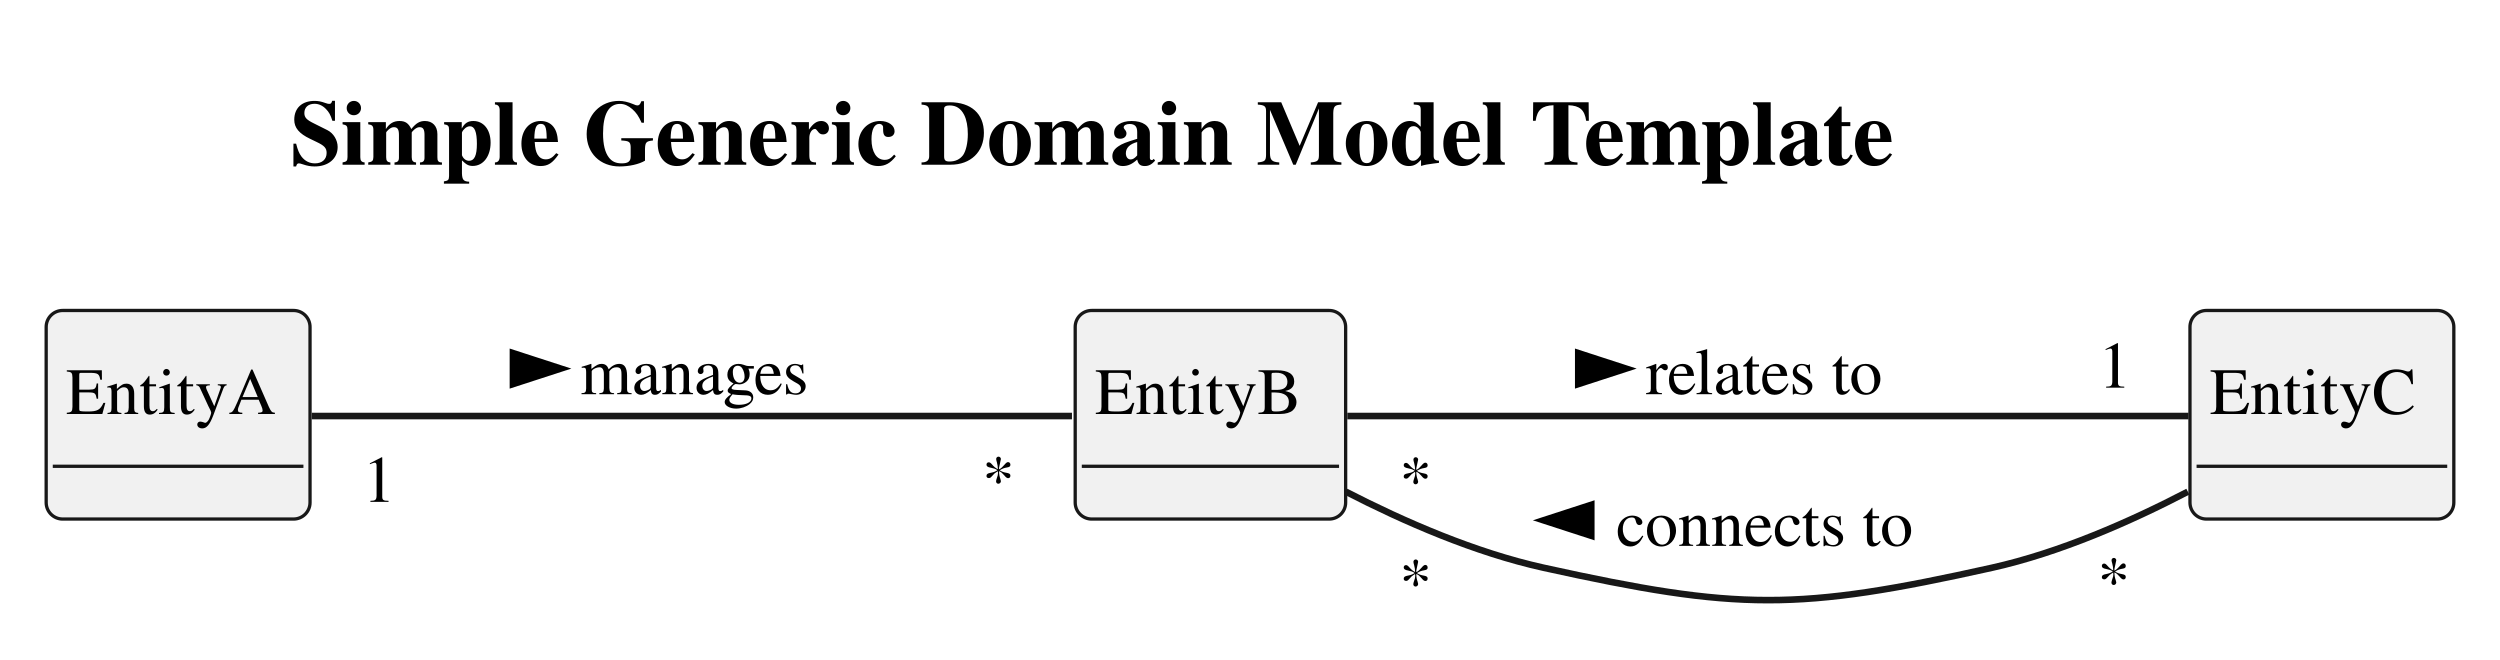
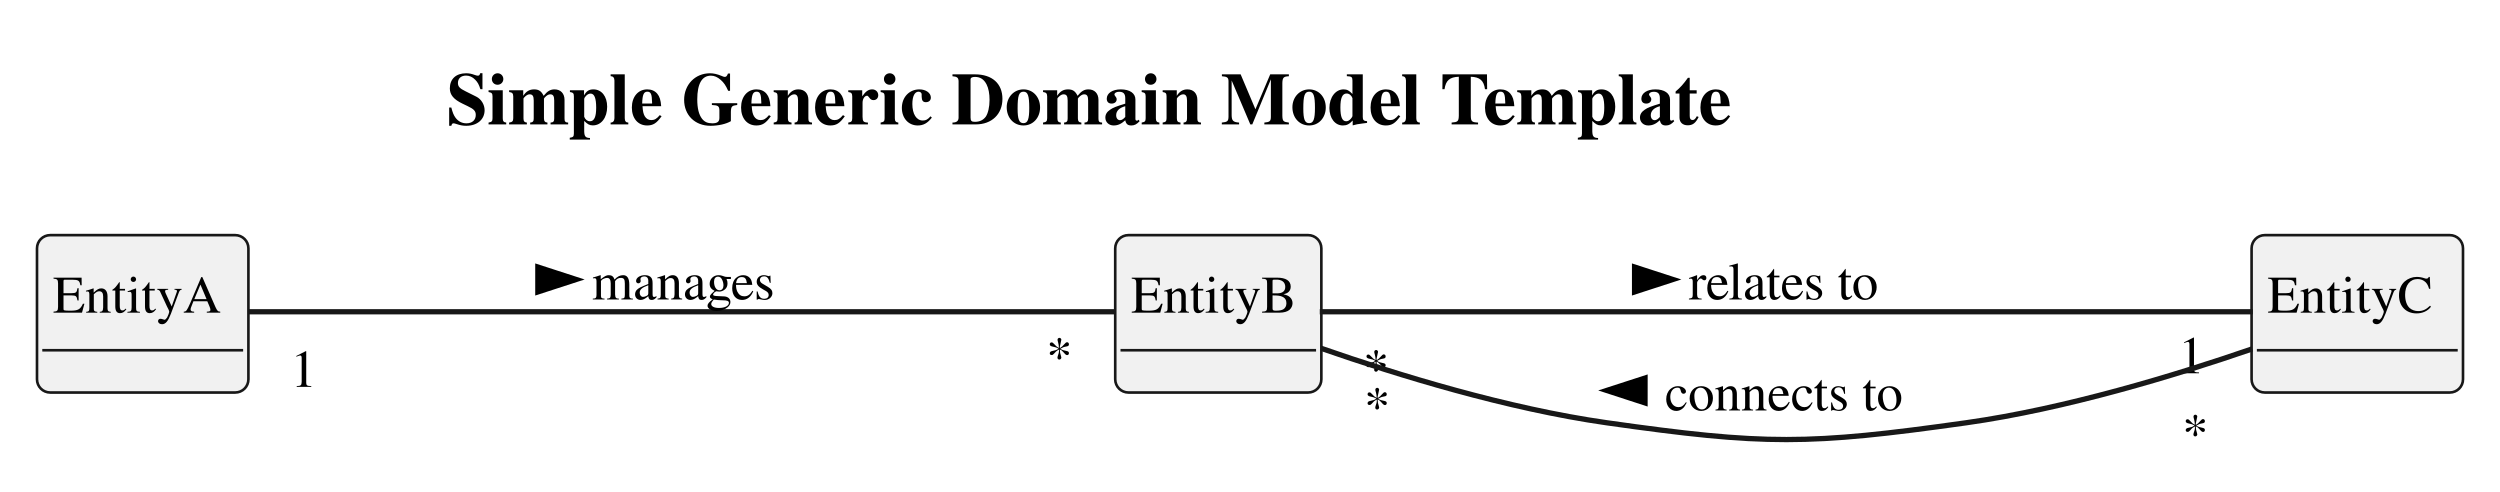
- <svg xmlns="http://www.w3.org/2000/svg" contentStyleType="text/css" height="100px" preserveAspectRatio="none" style="width:379px;height:100px;background:#FFFFFF;" version="1.1" viewBox="0 0 379 100" width="379px" zoomAndPan="magnify">
+ <svg xmlns="http://www.w3.org/2000/svg" contentStyleType="text/css" height="93px" preserveAspectRatio="none" style="width:473px;height:93px;background:#FFFFFF;" version="1.1" viewBox="0 0 473 93" width="473px" zoomAndPan="magnify">
  <defs />
  <g>
-     <text fill="#000000" font-family="Times" font-size="14" font-weight="bold" lengthAdjust="spacing" textLength="277" x="44" y="24.966">Simple Generic Domain Model Template</text>
+     <text fill="#000000" font-family="Times" font-size="14" font-weight="bold" lengthAdjust="spacing" textLength="290" x="84.5" y="23.535">Simple Generic Domain Model Template</text>
    <g id="elem_EntityA">
-       <rect codeLine="13" fill="#F1F1F1" height="31.62" id="EntityA" rx="2.5" ry="2.5" style="stroke:#181818;stroke-width:0.5;" width="40" x="7" y="47.068" />
-       <text fill="#000000" font-family="Times" font-size="10" lengthAdjust="spacing" textLength="34" x="10" y="62.758">EntityA</text>
-       <line style="stroke:#181818;stroke-width:0.5;" x1="8" x2="46" y1="70.688" y2="70.688" />
+       <rect codeLine="13" fill="#F1F1F1" height="29.777" id="EntityA" rx="2.5" ry="2.5" style="stroke:#181818;stroke-width:0.5;" width="40" x="7" y="44.488" />
+       <text fill="#000000" font-family="Times" font-size="10" lengthAdjust="spacing" textLength="34" x="10" y="59.156">EntityA</text>
+       <line style="stroke:#181818;stroke-width:0.5;" x1="8" x2="46" y1="66.266" y2="66.266" />
    </g>
    <g id="elem_EntityB">
-       <rect codeLine="16" fill="#F1F1F1" height="31.62" id="EntityB" rx="2.5" ry="2.5" style="stroke:#181818;stroke-width:0.5;" width="41" x="163" y="47.068" />
-       <text fill="#000000" font-family="Times" font-size="10" lengthAdjust="spacing" textLength="35" x="166" y="62.758">EntityB</text>
-       <line style="stroke:#181818;stroke-width:0.5;" x1="164" x2="203" y1="70.688" y2="70.688" />
+       <rect codeLine="16" fill="#F1F1F1" height="29.777" id="EntityB" rx="2.5" ry="2.5" style="stroke:#181818;stroke-width:0.5;" width="39" x="211" y="44.488" />
+       <text fill="#000000" font-family="Times" font-size="10" lengthAdjust="spacing" textLength="33" x="214" y="59.156">EntityB</text>
+       <line style="stroke:#181818;stroke-width:0.5;" x1="212" x2="249" y1="66.266" y2="66.266" />
    </g>
    <g id="elem_EntityC">
-       <rect codeLine="19" fill="#F1F1F1" height="31.62" id="EntityC" rx="2.5" ry="2.5" style="stroke:#181818;stroke-width:0.5;" width="40" x="332" y="47.068" />
-       <text fill="#000000" font-family="Times" font-size="10" lengthAdjust="spacing" textLength="34" x="335" y="62.758">EntityC</text>
-       <line style="stroke:#181818;stroke-width:0.5;" x1="333" x2="371" y1="70.688" y2="70.688" />
+       <rect codeLine="19" fill="#F1F1F1" height="29.777" id="EntityC" rx="2.5" ry="2.5" style="stroke:#181818;stroke-width:0.5;" width="40" x="426" y="44.488" />
+       <text fill="#000000" font-family="Times" font-size="10" lengthAdjust="spacing" textLength="34" x="429" y="59.156">EntityC</text>
+       <line style="stroke:#181818;stroke-width:0.5;" x1="427" x2="465" y1="66.266" y2="66.266" />
    </g>
    <g id="link_EntityA_EntityB">
-       <path codeLine="22" d="M47.26,63.068 C76.7,63.068 132.63,63.068 162.51,63.068 " fill="none" id="EntityA-EntityB" style="stroke:#181818;stroke-width:1.0;" />
-       <polygon fill="#000000" points="85,55.878,77.764,53.527,77.764,58.229,85,55.878" style="stroke:#000000;stroke-width:1.0;" />
-       <text fill="#000000" font-family="Times" font-size="10" lengthAdjust="spacing" textLength="44" x="88" y="59.758">manages</text>
-       <text fill="#000000" font-family="Times" font-size="10" lengthAdjust="spacing" textLength="6" x="54.965" y="76.077">1</text>
-       <text fill="#000000" font-family="Times" font-size="10" lengthAdjust="spacing" textLength="6" x="148.863" y="75.989">*</text>
+       <path codeLine="22" d="M46.96,58.988 C85.56,58.988 172.85,58.988 211.03,58.988 " fill="none" id="EntityA-EntityB" style="stroke:#181818;stroke-width:1.0;" />
+       <polygon fill="#000000" points="109,52.877,101.764,50.526,101.764,55.228,109,52.877" style="stroke:#000000;stroke-width:1.0;" />
+       <text fill="#000000" font-family="Times" font-size="10" lengthAdjust="spacing" textLength="44" x="112" y="56.656">manages</text>
+       <text fill="#000000" font-family="Times" font-size="10" lengthAdjust="spacing" textLength="6" x="54.952" y="73.194">1</text>
+       <text fill="#000000" font-family="Times" font-size="10" lengthAdjust="spacing" textLength="5" x="197.929" y="70.684">*</text>
    </g>
    <g id="link_EntityB_EntityC">
-       <path codeLine="23" d="M204.25,63.068 C236.47,63.068 299.92,63.068 331.79,63.068 " fill="none" id="EntityB-EntityC" style="stroke:#181818;stroke-width:1.0;" />
-       <polygon fill="#000000" points="246.5,55.878,239.264,53.527,239.264,58.229,246.5,55.878" style="stroke:#000000;stroke-width:1.0;" />
-       <text fill="#000000" font-family="Times" font-size="10" lengthAdjust="spacing" textLength="47" x="249.5" y="59.758">relates to</text>
-       <text fill="#000000" font-family="Times" font-size="10" lengthAdjust="spacing" textLength="6" x="212.117" y="76.077">*</text>
-       <text fill="#000000" font-family="Times" font-size="10" lengthAdjust="spacing" textLength="6" x="318.102" y="58.77">1</text>
+       <path codeLine="23" d="M249.7,58.988 C289.84,58.988 385.59,58.988 426.23,58.988 " fill="none" id="EntityB-EntityC" style="stroke:#181818;stroke-width:1.0;" />
+       <polygon fill="#000000" points="316.5,52.877,309.264,50.526,309.264,55.228,316.5,52.877" style="stroke:#000000;stroke-width:1.0;" />
+       <text fill="#000000" font-family="Times" font-size="10" lengthAdjust="spacing" textLength="47" x="319.5" y="56.656">relates to</text>
+       <text fill="#000000" font-family="Times" font-size="10" lengthAdjust="spacing" textLength="5" x="257.851" y="72.987">*</text>
+       <text fill="#000000" font-family="Times" font-size="10" lengthAdjust="spacing" textLength="6" x="412.118" y="70.616">1</text>
    </g>
    <g id="link_EntityC_EntityB">
-       <path codeLine="26" d="M331.68,74.538 C322.94,79.088 312.27,83.778 302,86.068 C272.5,92.648 263.51,92.588 234,86.068 C223.64,83.778 212.87,79.088 204.03,74.538 " fill="none" id="EntityC-EntityB" style="stroke:#181818;stroke-width:1.0;" />
-       <polygon fill="#000000" points="234,78.878,241.236,81.229,241.236,76.527,234,78.878" style="stroke:#000000;stroke-width:1.0;" />
-       <text fill="#000000" font-family="Times" font-size="10" lengthAdjust="spacing" textLength="56" x="245" y="82.758">connects to</text>
-       <text fill="#000000" font-family="Times" font-size="10" lengthAdjust="spacing" textLength="6" x="317.955" y="91.346">*</text>
-       <text fill="#000000" font-family="Times" font-size="10" lengthAdjust="spacing" textLength="6" x="212.118" y="91.577">*</text>
+       <path codeLine="26" d="M426.11,66.008 C411.55,71.028 390.8,77.338 372,79.988 C342.07,84.208 333.92,84.238 304,79.988 C285.19,77.318 264.43,70.938 249.96,65.898 " fill="none" id="EntityC-EntityB" style="stroke:#181818;stroke-width:1.0;" />
+       <polygon fill="#000000" points="304,73.874,311.235,76.23,311.238,71.528,304,73.874" style="stroke:#000000;stroke-width:1.0;" />
+       <text fill="#000000" font-family="Times" font-size="10" lengthAdjust="spacing" textLength="56" x="315" y="77.656">connects to</text>
+       <text fill="#000000" font-family="Times" font-size="10" lengthAdjust="spacing" textLength="5" x="412.85" y="85.223">*</text>
+       <text fill="#000000" font-family="Times" font-size="10" lengthAdjust="spacing" textLength="5" x="258.058" y="80.142">*</text>
    </g>
  </g>
</svg>
